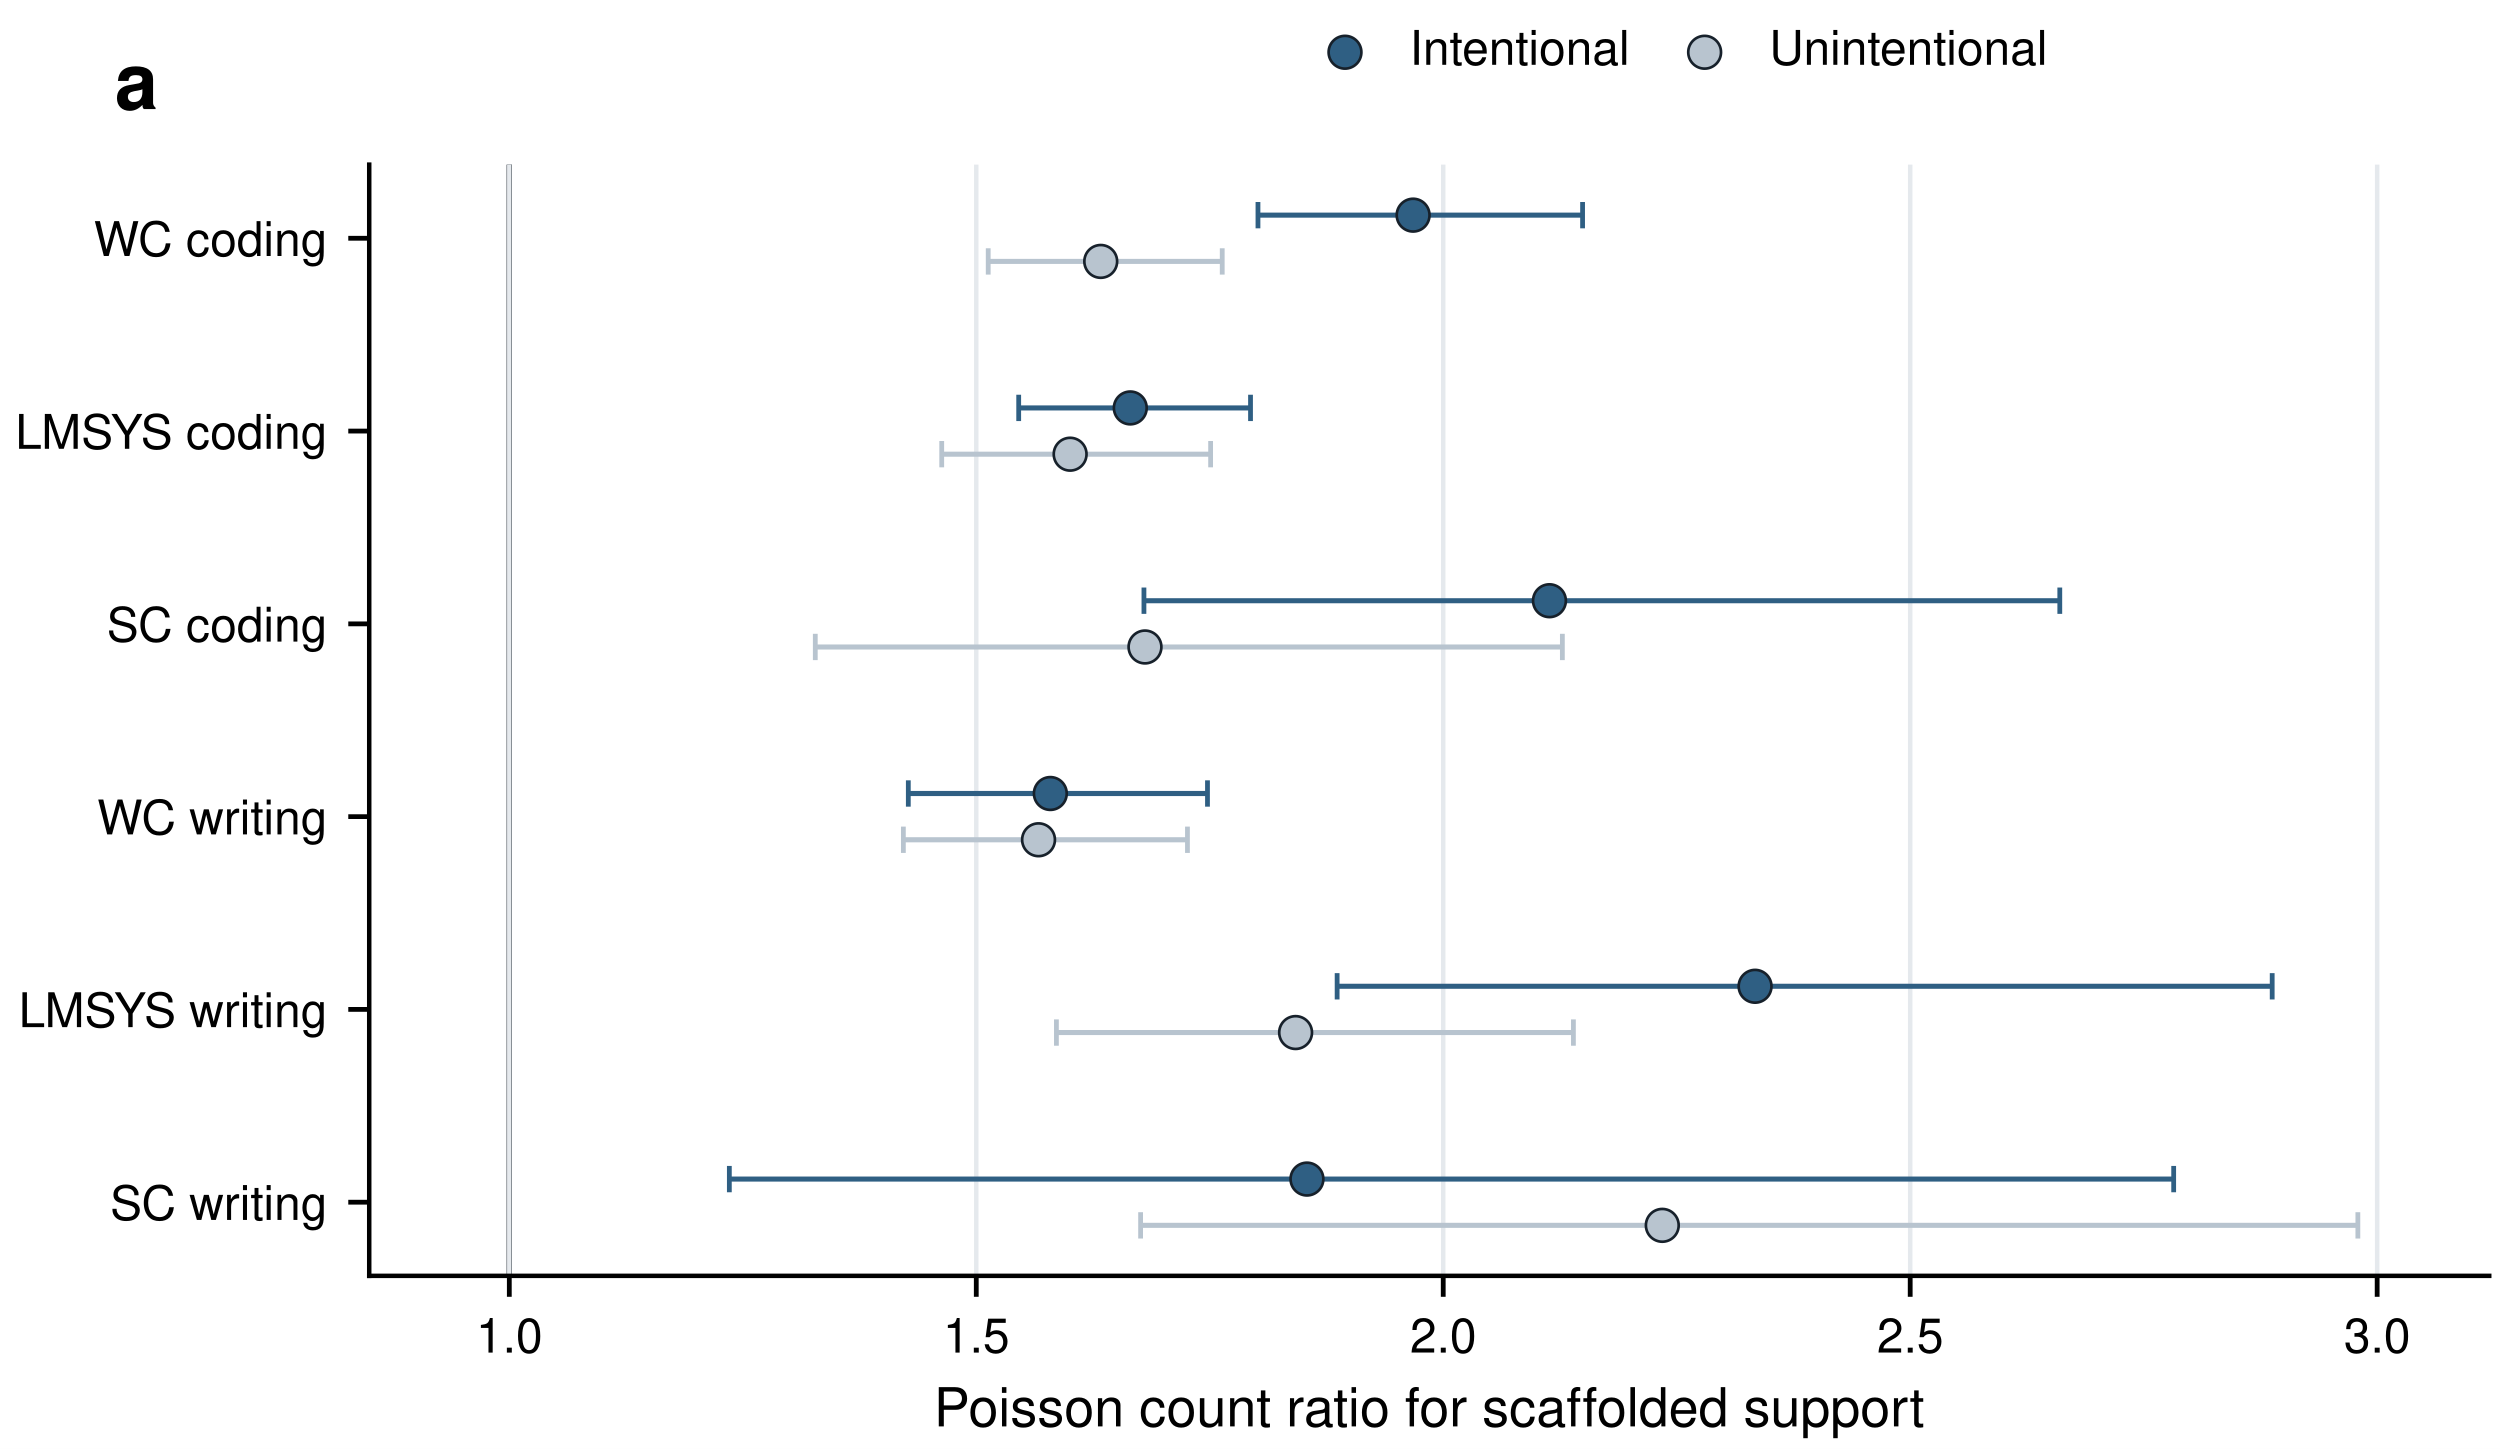
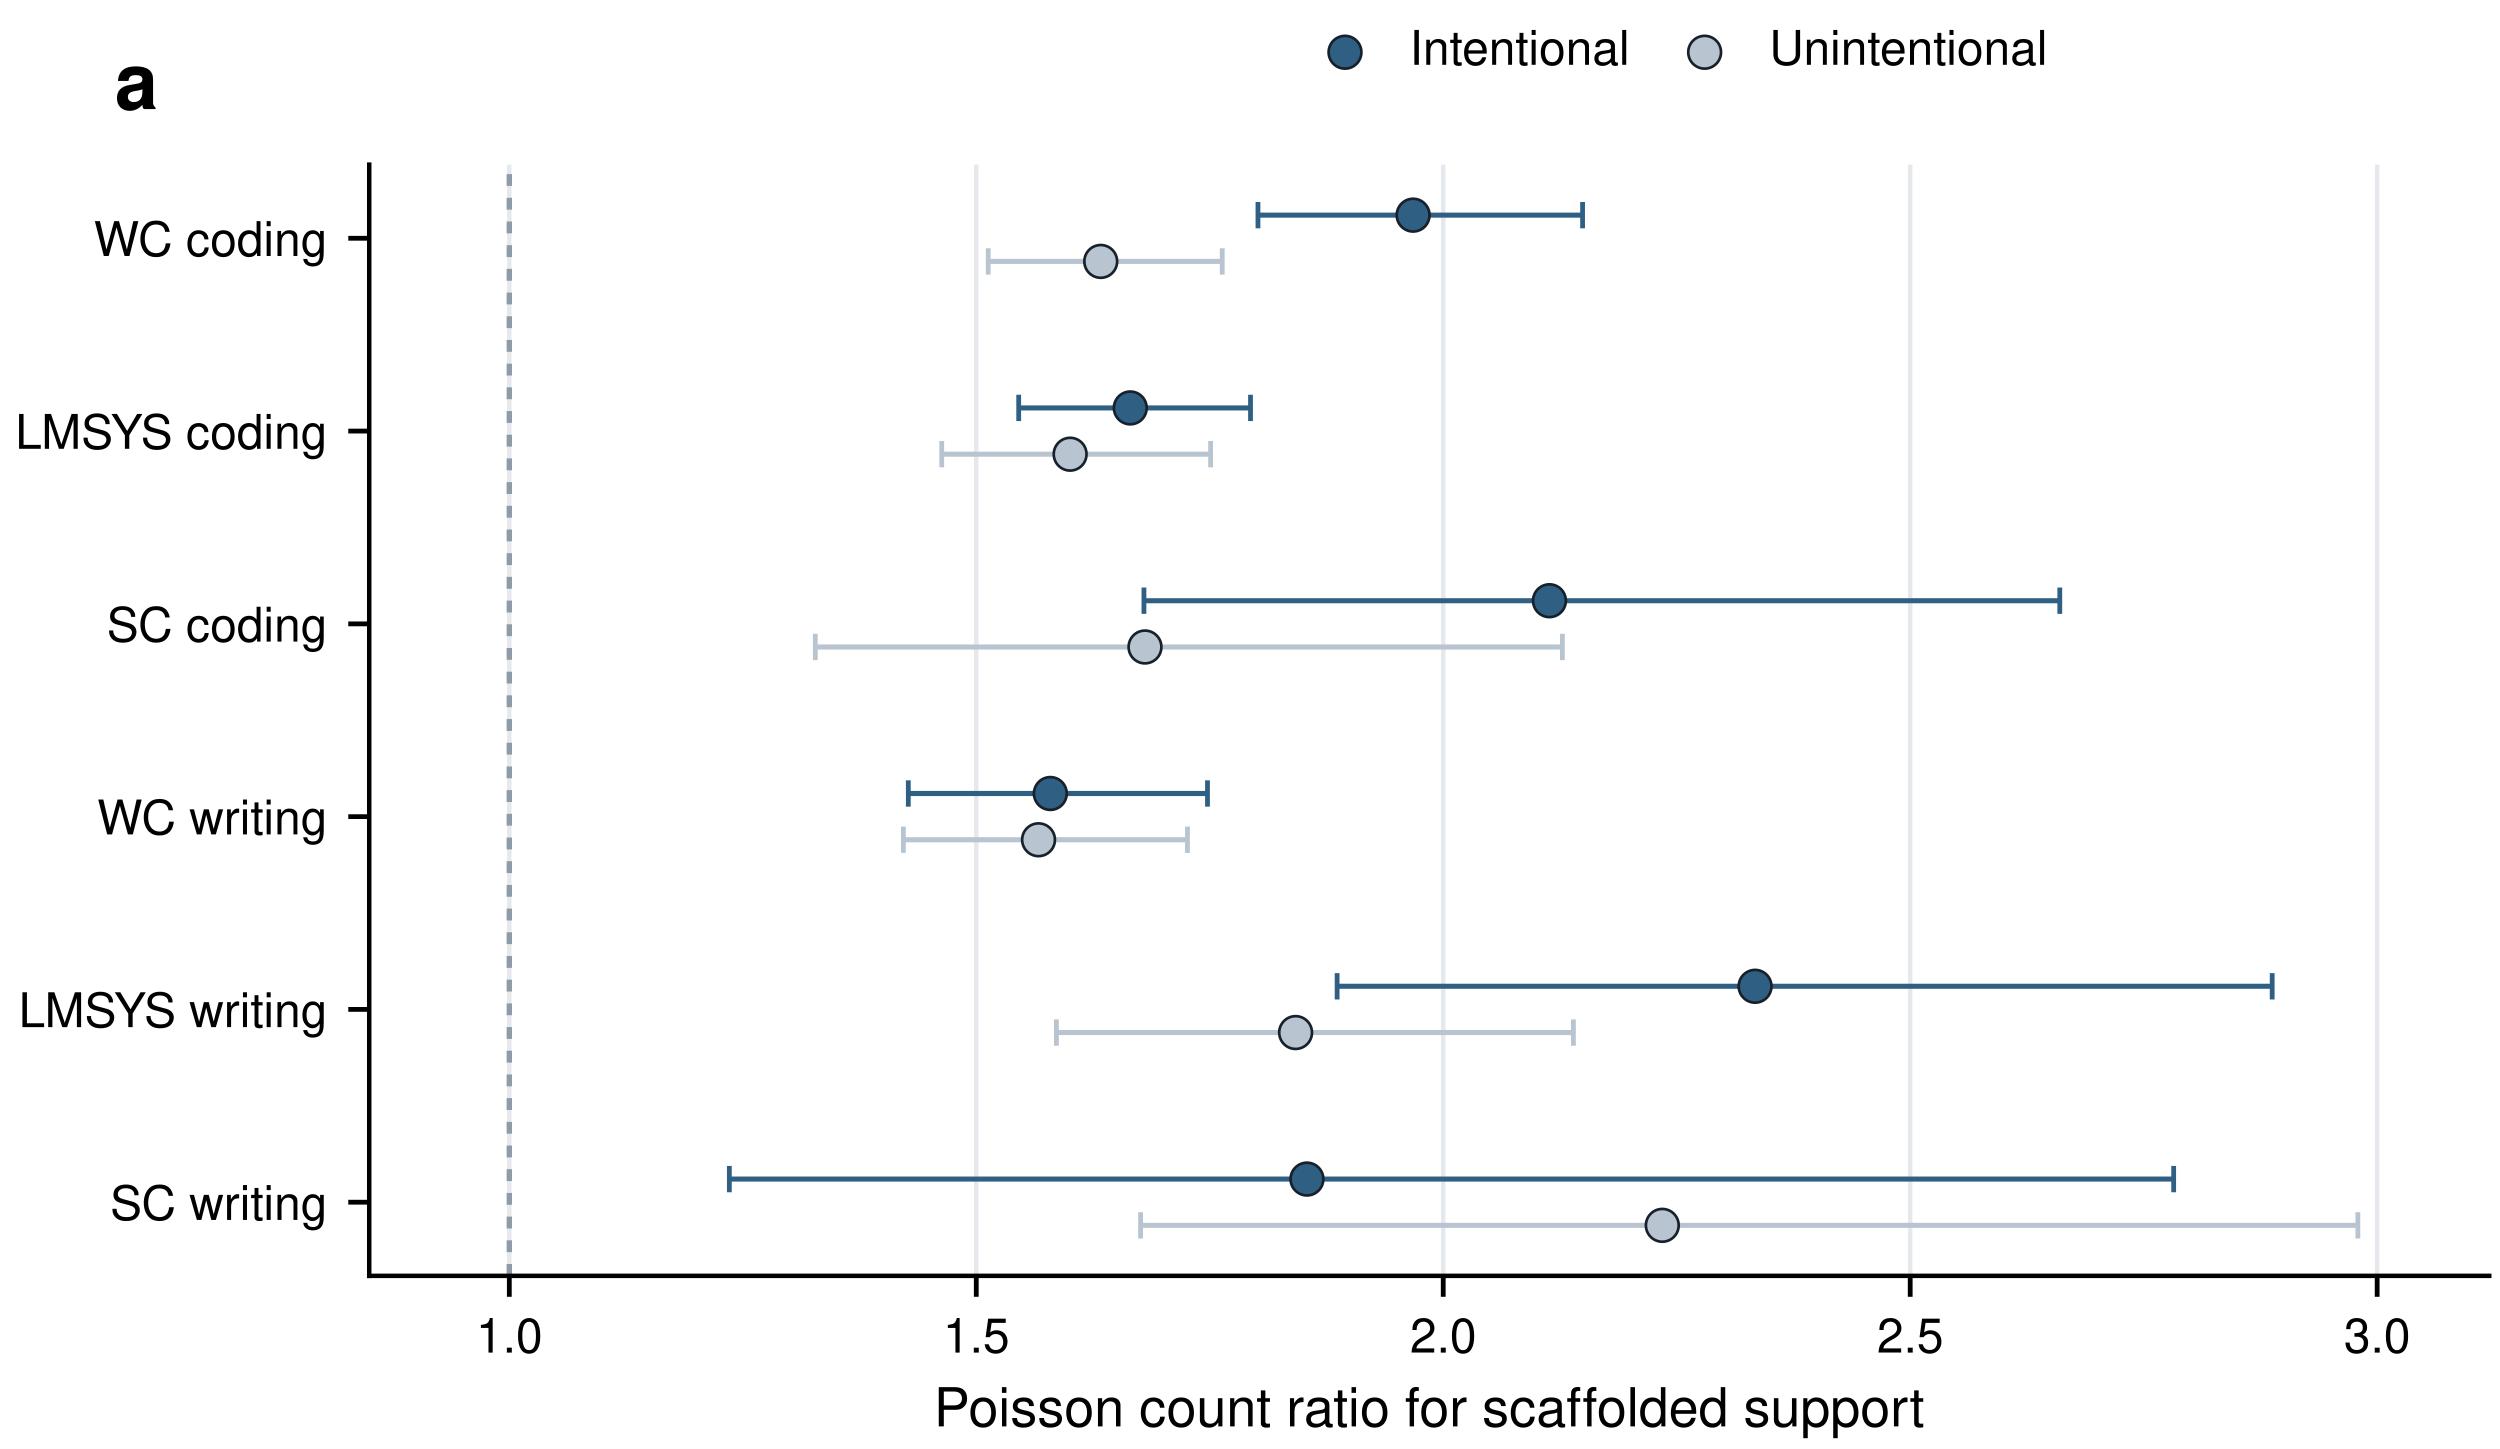
<svg xmlns="http://www.w3.org/2000/svg" xmlns:xlink="http://www.w3.org/1999/xlink" width="417.84pt" height="242.166pt" viewBox="0 0 417.84 242.166" version="1.1">
  <defs>
    <style type="text/css">*{stroke-linejoin: round; stroke-linecap: butt}</style>
  </defs>
  <g id="figure_1">
    <g id="patch_1">
      <path d="M 0 242.166 L 417.84 242.166 L 417.84 0 L 0 0 z " style="fill: #ffffff" />
    </g>
    <g id="axes_1">
      <g id="patch_2">
        <path d="M 61.71 213.24 L 416.04 213.24 L 416.04 27.516 L 61.71 27.516 z " style="fill: #ffffff" />
      </g>
-       <g id="line2d_1">
-         <path d="M 85.124 213.24 L 85.124 27.516 " clip-path="url(#p319da74fe8)" style="fill: none; stroke: #17212b; stroke-width: 0.9; stroke-linecap: square" />
-       </g>
      <g id="matplotlib.axis_1">
        <g id="xtick_1">
+           <g id="line2d_1">
+             <path d="M 85.124 213.24 L 85.124 27.516 " clip-path="url(#p8a02c58b3e)" style="fill: none; stroke: #e5e9ed; stroke-width: 0.75; stroke-linecap: square" />
+           </g>
          <g id="line2d_2">
-             <path d="M 85.124 213.24 L 85.124 27.516 " clip-path="url(#p319da74fe8)" style="fill: none; stroke: #e5e9ed; stroke-width: 0.75; stroke-linecap: square" />
-           </g>
-           <g id="line2d_3">
            <defs>
-               <path id="m0fb930f6ac" d="M 0 0 L 0 3.5 " style="stroke: #000000; stroke-width: 0.8" />
+               <path id="m0872c8ec23" d="M 0 0 L 0 3.5 " style="stroke: #000000; stroke-width: 0.8" />
            </defs>
            <g>
-               <use xlink:href="#m0fb930f6ac" x="85.124" y="213.24" style="stroke: #000000; stroke-width: 0.8" />
+               <use xlink:href="#m0872c8ec23" x="85.124" y="213.24" style="stroke: #000000; stroke-width: 0.8" />
            </g>
          </g>
          <g id="text_1">
            <text style="font-size: 8px; font-family: 'Nimbus Sans'; text-anchor: middle" x="85.124" y="226.072" transform="rotate(-0 85.12388 226.0723)">1.0</text>
          </g>
        </g>
        <g id="xtick_2">
+           <g id="line2d_3">
+             <path d="M 163.17 213.24 L 163.17 27.516 " clip-path="url(#p8a02c58b3e)" style="fill: none; stroke: #e5e9ed; stroke-width: 0.75; stroke-linecap: square" />
+           </g>
          <g id="line2d_4">
-             <path d="M 163.17 213.24 L 163.17 27.516 " clip-path="url(#p319da74fe8)" style="fill: none; stroke: #e5e9ed; stroke-width: 0.75; stroke-linecap: square" />
-           </g>
-           <g id="line2d_5">
-             <g>
-               <use xlink:href="#m0fb930f6ac" x="163.17" y="213.24" style="stroke: #000000; stroke-width: 0.8" />
+             <g>
+               <use xlink:href="#m0872c8ec23" x="163.17" y="213.24" style="stroke: #000000; stroke-width: 0.8" />
            </g>
          </g>
          <g id="text_2">
            <text style="font-size: 8px; font-family: 'Nimbus Sans'; text-anchor: middle" x="163.17" y="226.072" transform="rotate(-0 163.1701 226.0723)">1.5</text>
          </g>
        </g>
        <g id="xtick_3">
+           <g id="line2d_5">
+             <path d="M 241.216 213.24 L 241.216 27.516 " clip-path="url(#p8a02c58b3e)" style="fill: none; stroke: #e5e9ed; stroke-width: 0.75; stroke-linecap: square" />
+           </g>
          <g id="line2d_6">
-             <path d="M 241.216 213.24 L 241.216 27.516 " clip-path="url(#p319da74fe8)" style="fill: none; stroke: #e5e9ed; stroke-width: 0.75; stroke-linecap: square" />
-           </g>
-           <g id="line2d_7">
-             <g>
-               <use xlink:href="#m0fb930f6ac" x="241.216" y="213.24" style="stroke: #000000; stroke-width: 0.8" />
+             <g>
+               <use xlink:href="#m0872c8ec23" x="241.216" y="213.24" style="stroke: #000000; stroke-width: 0.8" />
            </g>
          </g>
          <g id="text_3">
            <text style="font-size: 8px; font-family: 'Nimbus Sans'; text-anchor: middle" x="241.216" y="226.072" transform="rotate(-0 241.2164 226.0723)">2.0</text>
          </g>
        </g>
        <g id="xtick_4">
+           <g id="line2d_7">
+             <path d="M 319.263 213.24 L 319.263 27.516 " clip-path="url(#p8a02c58b3e)" style="fill: none; stroke: #e5e9ed; stroke-width: 0.75; stroke-linecap: square" />
+           </g>
          <g id="line2d_8">
-             <path d="M 319.263 213.24 L 319.263 27.516 " clip-path="url(#p319da74fe8)" style="fill: none; stroke: #e5e9ed; stroke-width: 0.75; stroke-linecap: square" />
-           </g>
-           <g id="line2d_9">
-             <g>
-               <use xlink:href="#m0fb930f6ac" x="319.263" y="213.24" style="stroke: #000000; stroke-width: 0.8" />
+             <g>
+               <use xlink:href="#m0872c8ec23" x="319.263" y="213.24" style="stroke: #000000; stroke-width: 0.8" />
            </g>
          </g>
          <g id="text_4">
            <text style="font-size: 8px; font-family: 'Nimbus Sans'; text-anchor: middle" x="319.263" y="226.072" transform="rotate(-0 319.2626 226.0723)">2.5</text>
          </g>
        </g>
        <g id="xtick_5">
+           <g id="line2d_9">
+             <path d="M 397.309 213.24 L 397.309 27.516 " clip-path="url(#p8a02c58b3e)" style="fill: none; stroke: #e5e9ed; stroke-width: 0.75; stroke-linecap: square" />
+           </g>
          <g id="line2d_10">
-             <path d="M 397.309 213.24 L 397.309 27.516 " clip-path="url(#p319da74fe8)" style="fill: none; stroke: #e5e9ed; stroke-width: 0.75; stroke-linecap: square" />
-           </g>
-           <g id="line2d_11">
-             <g>
-               <use xlink:href="#m0fb930f6ac" x="397.309" y="213.24" style="stroke: #000000; stroke-width: 0.8" />
+             <g>
+               <use xlink:href="#m0872c8ec23" x="397.309" y="213.24" style="stroke: #000000; stroke-width: 0.8" />
            </g>
          </g>
          <g id="text_5">
            <text style="font-size: 8px; font-family: 'Nimbus Sans'; text-anchor: middle" x="397.309" y="226.072" transform="rotate(-0 397.3089 226.0723)">3.0</text>
          </g>
        </g>
        <g id="text_6">
          <text style="font-size: 9px; font-family: 'Nimbus Sans'; text-anchor: middle" x="238.875" y="238.404" transform="rotate(-0 238.875 238.4044)">Poisson count ratio for scaffolded support</text>
        </g>
      </g>
      <g id="matplotlib.axis_2">
        <g id="ytick_1">
-           <g id="line2d_12">
+           <g id="line2d_11">
            <defs>
-               <path id="m021fe4c41a" d="M 0 0 L -3.5 0 " style="stroke: #000000; stroke-width: 0.8" />
+               <path id="mafcc8b2b16" d="M 0 0 L -3.5 0 " style="stroke: #000000; stroke-width: 0.8" />
            </defs>
            <g>
-               <use xlink:href="#m021fe4c41a" x="61.71" y="39.824" style="stroke: #000000; stroke-width: 0.8" />
+               <use xlink:href="#mafcc8b2b16" x="61.71" y="39.824" style="stroke: #000000; stroke-width: 0.8" />
            </g>
          </g>
          <g id="text_7">
            <text style="font-size: 8px; font-family: 'Nimbus Sans'; text-anchor: end" x="54.71" y="42.788" transform="rotate(-0 54.71 42.78816)">WC coding</text>
          </g>
        </g>
        <g id="ytick_2">
-           <g id="line2d_13">
-             <g>
-               <use xlink:href="#m021fe4c41a" x="61.71" y="72.046" style="stroke: #000000; stroke-width: 0.8" />
+           <g id="line2d_12">
+             <g>
+               <use xlink:href="#mafcc8b2b16" x="61.71" y="72.046" style="stroke: #000000; stroke-width: 0.8" />
            </g>
          </g>
          <g id="text_8">
            <text style="font-size: 8px; font-family: 'Nimbus Sans'; text-anchor: end" x="54.71" y="75.01" transform="rotate(-0 54.71 75.00953)">LMSYS coding</text>
          </g>
        </g>
        <g id="ytick_3">
-           <g id="line2d_14">
-             <g>
-               <use xlink:href="#m021fe4c41a" x="61.71" y="104.267" style="stroke: #000000; stroke-width: 0.8" />
+           <g id="line2d_13">
+             <g>
+               <use xlink:href="#mafcc8b2b16" x="61.71" y="104.267" style="stroke: #000000; stroke-width: 0.8" />
            </g>
          </g>
          <g id="text_9">
            <text style="font-size: 8px; font-family: 'Nimbus Sans'; text-anchor: end" x="54.71" y="107.231" transform="rotate(-0 54.71 107.2309)">SC coding</text>
          </g>
        </g>
        <g id="ytick_4">
-           <g id="line2d_15">
-             <g>
-               <use xlink:href="#m021fe4c41a" x="61.71" y="136.489" style="stroke: #000000; stroke-width: 0.8" />
+           <g id="line2d_14">
+             <g>
+               <use xlink:href="#mafcc8b2b16" x="61.71" y="136.489" style="stroke: #000000; stroke-width: 0.8" />
            </g>
          </g>
          <g id="text_10">
            <text style="font-size: 8px; font-family: 'Nimbus Sans'; text-anchor: end" x="54.71" y="139.452" transform="rotate(-0 54.71 139.4523)">WC writing</text>
          </g>
        </g>
        <g id="ytick_5">
-           <g id="line2d_16">
-             <g>
-               <use xlink:href="#m021fe4c41a" x="61.71" y="168.71" style="stroke: #000000; stroke-width: 0.8" />
+           <g id="line2d_15">
+             <g>
+               <use xlink:href="#mafcc8b2b16" x="61.71" y="168.71" style="stroke: #000000; stroke-width: 0.8" />
            </g>
          </g>
          <g id="text_11">
            <text style="font-size: 8px; font-family: 'Nimbus Sans'; text-anchor: end" x="54.71" y="171.674" transform="rotate(-0 54.71 171.6737)">LMSYS writing</text>
          </g>
        </g>
        <g id="ytick_6">
-           <g id="line2d_17">
-             <g>
-               <use xlink:href="#m021fe4c41a" x="61.71" y="200.931" style="stroke: #000000; stroke-width: 0.8" />
+           <g id="line2d_16">
+             <g>
+               <use xlink:href="#mafcc8b2b16" x="61.71" y="200.931" style="stroke: #000000; stroke-width: 0.8" />
            </g>
          </g>
          <g id="text_12">
            <text style="font-size: 8px; font-family: 'Nimbus Sans'; text-anchor: end" x="54.71" y="203.895" transform="rotate(-0 54.71 203.895)">SC writing</text>
          </g>
        </g>
      </g>
+       <g id="line2d_17">
+         <path d="M 85.124 213.24 L 85.124 27.516 " clip-path="url(#p8a02c58b3e)" style="fill: none; stroke-dasharray: 1.98,1.98; stroke-dashoffset: 0; stroke: #8f9ba7; stroke-width: 0.9" />
+       </g>
      <g id="patch_3">
        <path d="M 61.71 213.24 L 61.71 27.516 " style="fill: none; stroke: #000000; stroke-width: 0.75; stroke-linejoin: miter; stroke-linecap: square" />
      </g>
      <g id="patch_4">
        <path d="M 61.71 213.24 L 416.04 213.24 " style="fill: none; stroke: #000000; stroke-width: 0.75; stroke-linejoin: miter; stroke-linecap: square" />
      </g>
      <g id="LineCollection_1">
-         <path d="M 210.252 35.958 L 264.506 35.958 " clip-path="url(#p319da74fe8)" style="fill: none; stroke: #2f5f83; stroke-width: 0.85" />
-         <path d="M 170.26 68.179 L 209.007 68.179 " clip-path="url(#p319da74fe8)" style="fill: none; stroke: #2f5f83; stroke-width: 0.85" />
-         <path d="M 191.194 100.401 L 344.265 100.401 " clip-path="url(#p319da74fe8)" style="fill: none; stroke: #2f5f83; stroke-width: 0.85" />
-         <path d="M 151.812 132.622 L 201.814 132.622 " clip-path="url(#p319da74fe8)" style="fill: none; stroke: #2f5f83; stroke-width: 0.85" />
-         <path d="M 223.482 164.843 L 379.765 164.843 " clip-path="url(#p319da74fe8)" style="fill: none; stroke: #2f5f83; stroke-width: 0.85" />
-         <path d="M 121.9 197.065 L 363.299 197.065 " clip-path="url(#p319da74fe8)" style="fill: none; stroke: #2f5f83; stroke-width: 0.85" />
+         <path d="M 210.252 35.958 L 264.506 35.958 " clip-path="url(#p8a02c58b3e)" style="fill: none; stroke: #2f5f83; stroke-width: 0.85" />
+         <path d="M 170.26 68.179 L 209.007 68.179 " clip-path="url(#p8a02c58b3e)" style="fill: none; stroke: #2f5f83; stroke-width: 0.85" />
+         <path d="M 191.194 100.401 L 344.265 100.401 " clip-path="url(#p8a02c58b3e)" style="fill: none; stroke: #2f5f83; stroke-width: 0.85" />
+         <path d="M 151.812 132.622 L 201.814 132.622 " clip-path="url(#p8a02c58b3e)" style="fill: none; stroke: #2f5f83; stroke-width: 0.85" />
+         <path d="M 223.482 164.843 L 379.765 164.843 " clip-path="url(#p8a02c58b3e)" style="fill: none; stroke: #2f5f83; stroke-width: 0.85" />
+         <path d="M 121.9 197.065 L 363.299 197.065 " clip-path="url(#p8a02c58b3e)" style="fill: none; stroke: #2f5f83; stroke-width: 0.85" />
      </g>
      <g id="line2d_18">
        <defs>
-           <path id="m054014569e" d="M 0 2.2 L 0 -2.2 " style="stroke: #2f5f83; stroke-width: 0.8" />
-         </defs>
-         <g clip-path="url(#p319da74fe8)">
-           <use xlink:href="#m054014569e" x="210.252" y="35.958" style="fill: #2f5f83; stroke: #2f5f83; stroke-width: 0.8" />
-           <use xlink:href="#m054014569e" x="170.26" y="68.179" style="fill: #2f5f83; stroke: #2f5f83; stroke-width: 0.8" />
-           <use xlink:href="#m054014569e" x="191.194" y="100.401" style="fill: #2f5f83; stroke: #2f5f83; stroke-width: 0.8" />
-           <use xlink:href="#m054014569e" x="151.812" y="132.622" style="fill: #2f5f83; stroke: #2f5f83; stroke-width: 0.8" />
-           <use xlink:href="#m054014569e" x="223.482" y="164.843" style="fill: #2f5f83; stroke: #2f5f83; stroke-width: 0.8" />
-           <use xlink:href="#m054014569e" x="121.9" y="197.065" style="fill: #2f5f83; stroke: #2f5f83; stroke-width: 0.8" />
+           <path id="m03a34235fa" d="M 0 2.2 L 0 -2.2 " style="stroke: #2f5f83; stroke-width: 0.8" />
+         </defs>
+         <g clip-path="url(#p8a02c58b3e)">
+           <use xlink:href="#m03a34235fa" x="210.252" y="35.958" style="fill: #2f5f83; stroke: #2f5f83; stroke-width: 0.8" />
+           <use xlink:href="#m03a34235fa" x="170.26" y="68.179" style="fill: #2f5f83; stroke: #2f5f83; stroke-width: 0.8" />
+           <use xlink:href="#m03a34235fa" x="191.194" y="100.401" style="fill: #2f5f83; stroke: #2f5f83; stroke-width: 0.8" />
+           <use xlink:href="#m03a34235fa" x="151.812" y="132.622" style="fill: #2f5f83; stroke: #2f5f83; stroke-width: 0.8" />
+           <use xlink:href="#m03a34235fa" x="223.482" y="164.843" style="fill: #2f5f83; stroke: #2f5f83; stroke-width: 0.8" />
+           <use xlink:href="#m03a34235fa" x="121.9" y="197.065" style="fill: #2f5f83; stroke: #2f5f83; stroke-width: 0.8" />
        </g>
      </g>
      <g id="line2d_19">
-         <g clip-path="url(#p319da74fe8)">
-           <use xlink:href="#m054014569e" x="264.506" y="35.958" style="fill: #2f5f83; stroke: #2f5f83; stroke-width: 0.8" />
-           <use xlink:href="#m054014569e" x="209.007" y="68.179" style="fill: #2f5f83; stroke: #2f5f83; stroke-width: 0.8" />
-           <use xlink:href="#m054014569e" x="344.265" y="100.401" style="fill: #2f5f83; stroke: #2f5f83; stroke-width: 0.8" />
-           <use xlink:href="#m054014569e" x="201.814" y="132.622" style="fill: #2f5f83; stroke: #2f5f83; stroke-width: 0.8" />
-           <use xlink:href="#m054014569e" x="379.765" y="164.843" style="fill: #2f5f83; stroke: #2f5f83; stroke-width: 0.8" />
-           <use xlink:href="#m054014569e" x="363.299" y="197.065" style="fill: #2f5f83; stroke: #2f5f83; stroke-width: 0.8" />
+         <g clip-path="url(#p8a02c58b3e)">
+           <use xlink:href="#m03a34235fa" x="264.506" y="35.958" style="fill: #2f5f83; stroke: #2f5f83; stroke-width: 0.8" />
+           <use xlink:href="#m03a34235fa" x="209.007" y="68.179" style="fill: #2f5f83; stroke: #2f5f83; stroke-width: 0.8" />
+           <use xlink:href="#m03a34235fa" x="344.265" y="100.401" style="fill: #2f5f83; stroke: #2f5f83; stroke-width: 0.8" />
+           <use xlink:href="#m03a34235fa" x="201.814" y="132.622" style="fill: #2f5f83; stroke: #2f5f83; stroke-width: 0.8" />
+           <use xlink:href="#m03a34235fa" x="379.765" y="164.843" style="fill: #2f5f83; stroke: #2f5f83; stroke-width: 0.8" />
+           <use xlink:href="#m03a34235fa" x="363.299" y="197.065" style="fill: #2f5f83; stroke: #2f5f83; stroke-width: 0.8" />
        </g>
      </g>
      <g id="LineCollection_2">
-         <path d="M 165.166 43.691 L 204.279 43.691 " clip-path="url(#p319da74fe8)" style="fill: none; stroke: #b8c4cf; stroke-width: 0.85" />
-         <path d="M 157.395 75.912 L 202.337 75.912 " clip-path="url(#p319da74fe8)" style="fill: none; stroke: #b8c4cf; stroke-width: 0.85" />
-         <path d="M 136.264 108.134 L 261.128 108.134 " clip-path="url(#p319da74fe8)" style="fill: none; stroke: #b8c4cf; stroke-width: 0.85" />
-         <path d="M 150.986 140.355 L 198.467 140.355 " clip-path="url(#p319da74fe8)" style="fill: none; stroke: #b8c4cf; stroke-width: 0.85" />
-         <path d="M 176.565 172.576 L 262.974 172.576 " clip-path="url(#p319da74fe8)" style="fill: none; stroke: #b8c4cf; stroke-width: 0.85" />
-         <path d="M 190.636 204.798 L 394.083 204.798 " clip-path="url(#p319da74fe8)" style="fill: none; stroke: #b8c4cf; stroke-width: 0.85" />
+         <path d="M 165.166 43.691 L 204.279 43.691 " clip-path="url(#p8a02c58b3e)" style="fill: none; stroke: #b8c4cf; stroke-width: 0.85" />
+         <path d="M 157.395 75.912 L 202.337 75.912 " clip-path="url(#p8a02c58b3e)" style="fill: none; stroke: #b8c4cf; stroke-width: 0.85" />
+         <path d="M 136.264 108.134 L 261.128 108.134 " clip-path="url(#p8a02c58b3e)" style="fill: none; stroke: #b8c4cf; stroke-width: 0.85" />
+         <path d="M 150.986 140.355 L 198.467 140.355 " clip-path="url(#p8a02c58b3e)" style="fill: none; stroke: #b8c4cf; stroke-width: 0.85" />
+         <path d="M 176.565 172.576 L 262.974 172.576 " clip-path="url(#p8a02c58b3e)" style="fill: none; stroke: #b8c4cf; stroke-width: 0.85" />
+         <path d="M 190.636 204.798 L 394.083 204.798 " clip-path="url(#p8a02c58b3e)" style="fill: none; stroke: #b8c4cf; stroke-width: 0.85" />
      </g>
      <g id="line2d_20">
        <defs>
-           <path id="mfca7d16d20" d="M 0 2.2 L 0 -2.2 " style="stroke: #b8c4cf; stroke-width: 0.8" />
-         </defs>
-         <g clip-path="url(#p319da74fe8)">
-           <use xlink:href="#mfca7d16d20" x="165.166" y="43.691" style="fill: #b8c4cf; stroke: #b8c4cf; stroke-width: 0.8" />
-           <use xlink:href="#mfca7d16d20" x="157.395" y="75.912" style="fill: #b8c4cf; stroke: #b8c4cf; stroke-width: 0.8" />
-           <use xlink:href="#mfca7d16d20" x="136.264" y="108.134" style="fill: #b8c4cf; stroke: #b8c4cf; stroke-width: 0.8" />
-           <use xlink:href="#mfca7d16d20" x="150.986" y="140.355" style="fill: #b8c4cf; stroke: #b8c4cf; stroke-width: 0.8" />
-           <use xlink:href="#mfca7d16d20" x="176.565" y="172.576" style="fill: #b8c4cf; stroke: #b8c4cf; stroke-width: 0.8" />
-           <use xlink:href="#mfca7d16d20" x="190.636" y="204.798" style="fill: #b8c4cf; stroke: #b8c4cf; stroke-width: 0.8" />
+           <path id="m725b663627" d="M 0 2.2 L 0 -2.2 " style="stroke: #b8c4cf; stroke-width: 0.8" />
+         </defs>
+         <g clip-path="url(#p8a02c58b3e)">
+           <use xlink:href="#m725b663627" x="165.166" y="43.691" style="fill: #b8c4cf; stroke: #b8c4cf; stroke-width: 0.8" />
+           <use xlink:href="#m725b663627" x="157.395" y="75.912" style="fill: #b8c4cf; stroke: #b8c4cf; stroke-width: 0.8" />
+           <use xlink:href="#m725b663627" x="136.264" y="108.134" style="fill: #b8c4cf; stroke: #b8c4cf; stroke-width: 0.8" />
+           <use xlink:href="#m725b663627" x="150.986" y="140.355" style="fill: #b8c4cf; stroke: #b8c4cf; stroke-width: 0.8" />
+           <use xlink:href="#m725b663627" x="176.565" y="172.576" style="fill: #b8c4cf; stroke: #b8c4cf; stroke-width: 0.8" />
+           <use xlink:href="#m725b663627" x="190.636" y="204.798" style="fill: #b8c4cf; stroke: #b8c4cf; stroke-width: 0.8" />
        </g>
      </g>
      <g id="line2d_21">
-         <g clip-path="url(#p319da74fe8)">
-           <use xlink:href="#mfca7d16d20" x="204.279" y="43.691" style="fill: #b8c4cf; stroke: #b8c4cf; stroke-width: 0.8" />
-           <use xlink:href="#mfca7d16d20" x="202.337" y="75.912" style="fill: #b8c4cf; stroke: #b8c4cf; stroke-width: 0.8" />
-           <use xlink:href="#mfca7d16d20" x="261.128" y="108.134" style="fill: #b8c4cf; stroke: #b8c4cf; stroke-width: 0.8" />
-           <use xlink:href="#mfca7d16d20" x="198.467" y="140.355" style="fill: #b8c4cf; stroke: #b8c4cf; stroke-width: 0.8" />
-           <use xlink:href="#mfca7d16d20" x="262.974" y="172.576" style="fill: #b8c4cf; stroke: #b8c4cf; stroke-width: 0.8" />
-           <use xlink:href="#mfca7d16d20" x="394.083" y="204.798" style="fill: #b8c4cf; stroke: #b8c4cf; stroke-width: 0.8" />
+         <g clip-path="url(#p8a02c58b3e)">
+           <use xlink:href="#m725b663627" x="204.279" y="43.691" style="fill: #b8c4cf; stroke: #b8c4cf; stroke-width: 0.8" />
+           <use xlink:href="#m725b663627" x="202.337" y="75.912" style="fill: #b8c4cf; stroke: #b8c4cf; stroke-width: 0.8" />
+           <use xlink:href="#m725b663627" x="261.128" y="108.134" style="fill: #b8c4cf; stroke: #b8c4cf; stroke-width: 0.8" />
+           <use xlink:href="#m725b663627" x="198.467" y="140.355" style="fill: #b8c4cf; stroke: #b8c4cf; stroke-width: 0.8" />
+           <use xlink:href="#m725b663627" x="262.974" y="172.576" style="fill: #b8c4cf; stroke: #b8c4cf; stroke-width: 0.8" />
+           <use xlink:href="#m725b663627" x="394.083" y="204.798" style="fill: #b8c4cf; stroke: #b8c4cf; stroke-width: 0.8" />
        </g>
      </g>
      <g id="text_13">
        <text style="font-weight: 700; font-size: 13px; font-family: 'Nimbus Sans'; text-anchor: start" x="19.19" y="18.23" transform="rotate(-0 19.1904 18.22964)">a</text>
      </g>
      <g id="PathCollection_1">
        <defs>
-           <path id="mc01cc7d783" d="M 0 2.739 C 0.726 2.739 1.423 2.45 1.936 1.936 C 2.45 1.423 2.739 0.726 2.739 0 C 2.739 -0.726 2.45 -1.423 1.936 -1.936 C 1.423 -2.45 0.726 -2.739 0 -2.739 C -0.726 -2.739 -1.423 -2.45 -1.936 -1.936 C -2.45 -1.423 -2.739 -0.726 -2.739 0 C -2.739 0.726 -2.45 1.423 -1.936 1.936 C -1.423 2.45 -0.726 2.739 0 2.739 z " style="stroke: #17212b; stroke-width: 0.45" />
-         </defs>
-         <g clip-path="url(#p319da74fe8)">
-           <use xlink:href="#mc01cc7d783" x="236.183" y="35.958" style="fill: #2f5f83; stroke: #17212b; stroke-width: 0.45" />
-           <use xlink:href="#mc01cc7d783" x="188.912" y="68.179" style="fill: #2f5f83; stroke: #17212b; stroke-width: 0.45" />
-           <use xlink:href="#mc01cc7d783" x="258.969" y="100.401" style="fill: #2f5f83; stroke: #17212b; stroke-width: 0.45" />
-           <use xlink:href="#mc01cc7d783" x="175.548" y="132.622" style="fill: #2f5f83; stroke: #17212b; stroke-width: 0.45" />
-           <use xlink:href="#mc01cc7d783" x="293.337" y="164.843" style="fill: #2f5f83; stroke: #17212b; stroke-width: 0.45" />
-           <use xlink:href="#mc01cc7d783" x="218.439" y="197.065" style="fill: #2f5f83; stroke: #17212b; stroke-width: 0.45" />
+           <path id="mcc9d3899f8" d="M 0 2.739 C 0.726 2.739 1.423 2.45 1.936 1.936 C 2.45 1.423 2.739 0.726 2.739 0 C 2.739 -0.726 2.45 -1.423 1.936 -1.936 C 1.423 -2.45 0.726 -2.739 0 -2.739 C -0.726 -2.739 -1.423 -2.45 -1.936 -1.936 C -2.45 -1.423 -2.739 -0.726 -2.739 0 C -2.739 0.726 -2.45 1.423 -1.936 1.936 C -1.423 2.45 -0.726 2.739 0 2.739 z " style="stroke: #17212b; stroke-width: 0.45" />
+         </defs>
+         <g clip-path="url(#p8a02c58b3e)">
+           <use xlink:href="#mcc9d3899f8" x="236.183" y="35.958" style="fill: #2f5f83; stroke: #17212b; stroke-width: 0.45" />
+           <use xlink:href="#mcc9d3899f8" x="188.912" y="68.179" style="fill: #2f5f83; stroke: #17212b; stroke-width: 0.45" />
+           <use xlink:href="#mcc9d3899f8" x="258.969" y="100.401" style="fill: #2f5f83; stroke: #17212b; stroke-width: 0.45" />
+           <use xlink:href="#mcc9d3899f8" x="175.548" y="132.622" style="fill: #2f5f83; stroke: #17212b; stroke-width: 0.45" />
+           <use xlink:href="#mcc9d3899f8" x="293.337" y="164.843" style="fill: #2f5f83; stroke: #17212b; stroke-width: 0.45" />
+           <use xlink:href="#mcc9d3899f8" x="218.439" y="197.065" style="fill: #2f5f83; stroke: #17212b; stroke-width: 0.45" />
        </g>
      </g>
      <g id="PathCollection_2">
        <defs>
-           <path id="m98732036b6" d="M 0 2.739 C 0.726 2.739 1.423 2.45 1.936 1.936 C 2.45 1.423 2.739 0.726 2.739 0 C 2.739 -0.726 2.45 -1.423 1.936 -1.936 C 1.423 -2.45 0.726 -2.739 0 -2.739 C -0.726 -2.739 -1.423 -2.45 -1.936 -1.936 C -2.45 -1.423 -2.739 -0.726 -2.739 0 C -2.739 0.726 -2.45 1.423 -1.936 1.936 C -1.423 2.45 -0.726 2.739 0 2.739 z " style="stroke: #17212b; stroke-width: 0.45" />
-         </defs>
-         <g clip-path="url(#p319da74fe8)">
-           <use xlink:href="#m98732036b6" x="183.973" y="43.691" style="fill: #b8c4cf; stroke: #17212b; stroke-width: 0.45" />
-           <use xlink:href="#m98732036b6" x="178.857" y="75.912" style="fill: #b8c4cf; stroke: #17212b; stroke-width: 0.45" />
-           <use xlink:href="#m98732036b6" x="191.37" y="108.134" style="fill: #b8c4cf; stroke: #17212b; stroke-width: 0.45" />
-           <use xlink:href="#m98732036b6" x="173.577" y="140.355" style="fill: #b8c4cf; stroke: #17212b; stroke-width: 0.45" />
-           <use xlink:href="#m98732036b6" x="216.541" y="172.576" style="fill: #b8c4cf; stroke: #17212b; stroke-width: 0.45" />
-           <use xlink:href="#m98732036b6" x="277.829" y="204.798" style="fill: #b8c4cf; stroke: #17212b; stroke-width: 0.45" />
+           <path id="m7a34345c5b" d="M 0 2.739 C 0.726 2.739 1.423 2.45 1.936 1.936 C 2.45 1.423 2.739 0.726 2.739 0 C 2.739 -0.726 2.45 -1.423 1.936 -1.936 C 1.423 -2.45 0.726 -2.739 0 -2.739 C -0.726 -2.739 -1.423 -2.45 -1.936 -1.936 C -2.45 -1.423 -2.739 -0.726 -2.739 0 C -2.739 0.726 -2.45 1.423 -1.936 1.936 C -1.423 2.45 -0.726 2.739 0 2.739 z " style="stroke: #17212b; stroke-width: 0.45" />
+         </defs>
+         <g clip-path="url(#p8a02c58b3e)">
+           <use xlink:href="#m7a34345c5b" x="183.973" y="43.691" style="fill: #b8c4cf; stroke: #17212b; stroke-width: 0.45" />
+           <use xlink:href="#m7a34345c5b" x="178.857" y="75.912" style="fill: #b8c4cf; stroke: #17212b; stroke-width: 0.45" />
+           <use xlink:href="#m7a34345c5b" x="191.37" y="108.134" style="fill: #b8c4cf; stroke: #17212b; stroke-width: 0.45" />
+           <use xlink:href="#m7a34345c5b" x="173.577" y="140.355" style="fill: #b8c4cf; stroke: #17212b; stroke-width: 0.45" />
+           <use xlink:href="#m7a34345c5b" x="216.541" y="172.576" style="fill: #b8c4cf; stroke: #17212b; stroke-width: 0.45" />
+           <use xlink:href="#m7a34345c5b" x="277.829" y="204.798" style="fill: #b8c4cf; stroke: #17212b; stroke-width: 0.45" />
        </g>
      </g>
      <g id="legend_1">
        <g id="PathCollection_3">
          <g>
-             <use xlink:href="#mc01cc7d783" x="224.798" y="8.732" style="fill: #2f5f83; stroke: #17212b; stroke-width: 0.45" />
+             <use xlink:href="#mcc9d3899f8" x="224.798" y="8.732" style="fill: #2f5f83; stroke: #17212b; stroke-width: 0.45" />
          </g>
        </g>
        <g id="text_14">
          <text style="font-size: 8px; font-family: 'Nimbus Sans'; text-anchor: start" x="235.598" y="10.832" transform="rotate(-0 235.5977 10.8325)">Intentional</text>
        </g>
        <g id="PathCollection_4">
          <g>
-             <use xlink:href="#m98732036b6" x="284.906" y="8.732" style="fill: #b8c4cf; stroke: #17212b; stroke-width: 0.45" />
+             <use xlink:href="#m7a34345c5b" x="284.906" y="8.732" style="fill: #b8c4cf; stroke: #17212b; stroke-width: 0.45" />
          </g>
        </g>
        <g id="text_15">
          <text style="font-size: 8px; font-family: 'Nimbus Sans'; text-anchor: start" x="295.706" y="10.832" transform="rotate(-0 295.7065 10.8325)">Unintentional</text>
        </g>
      </g>
    </g>
  </g>
  <defs>
-     <clipPath id="p319da74fe8">
+     <clipPath id="p8a02c58b3e">
      <rect x="61.71" y="27.516" width="354.33" height="185.724" />
    </clipPath>
  </defs>
</svg>
